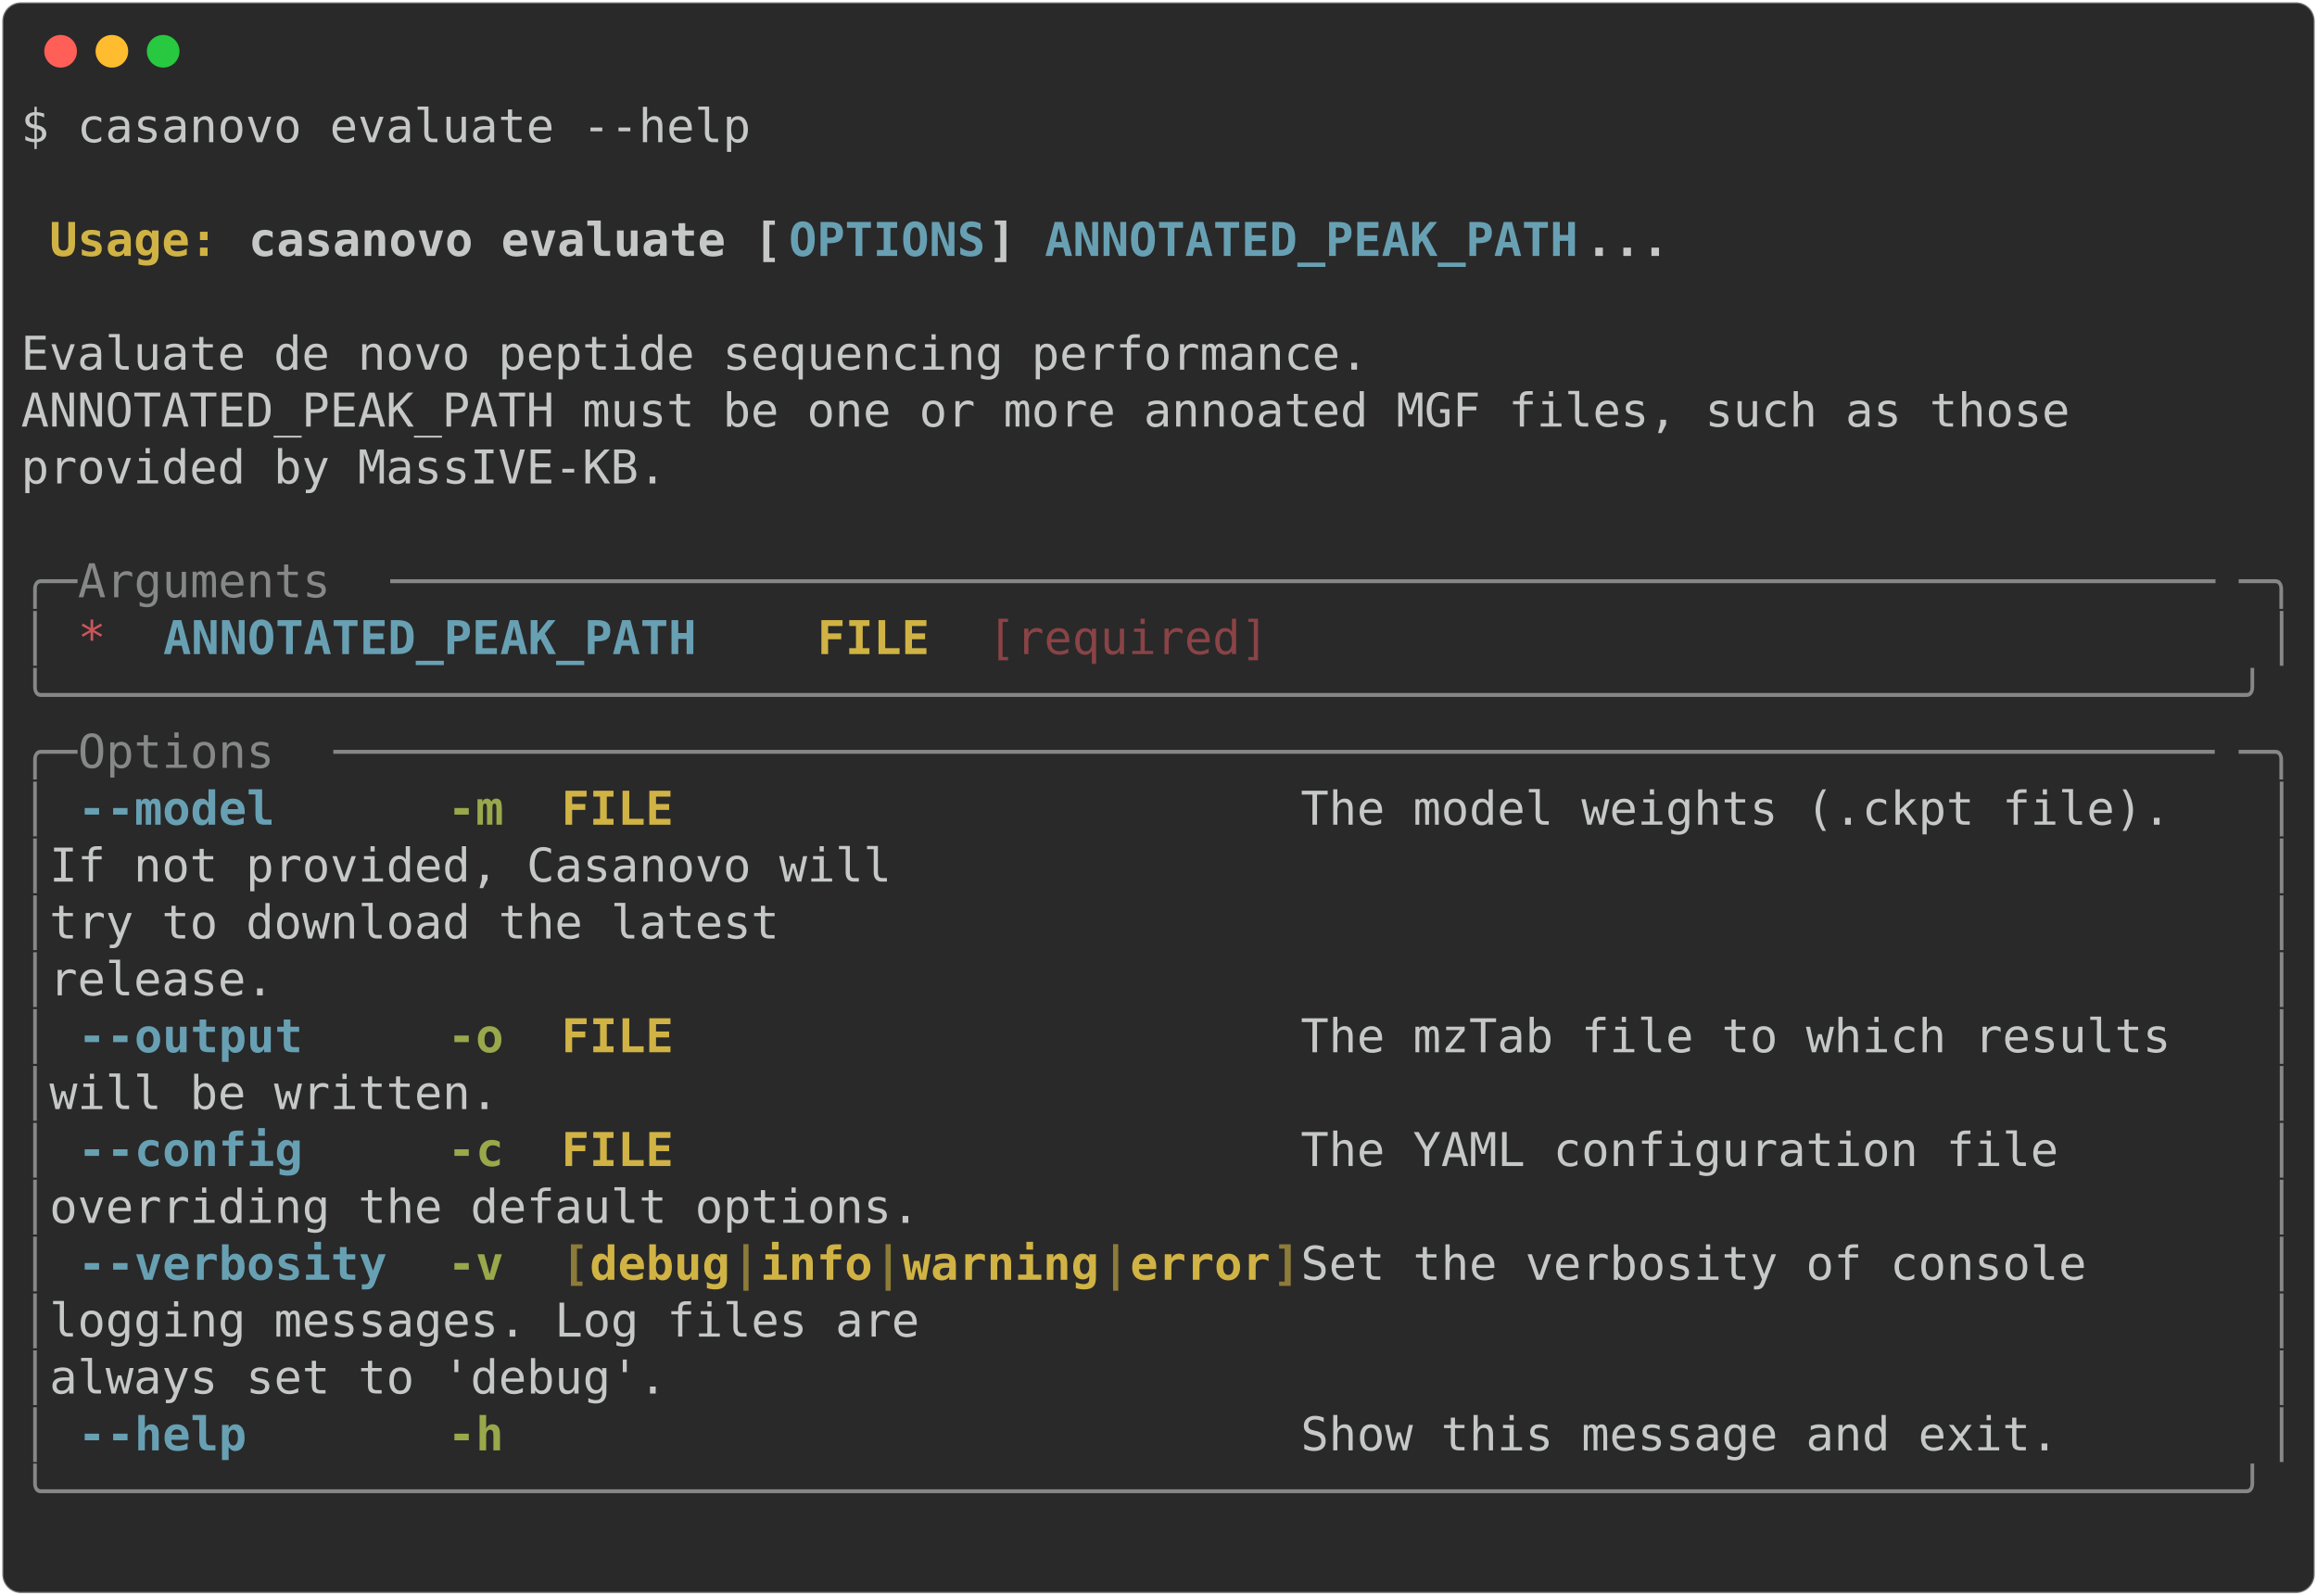
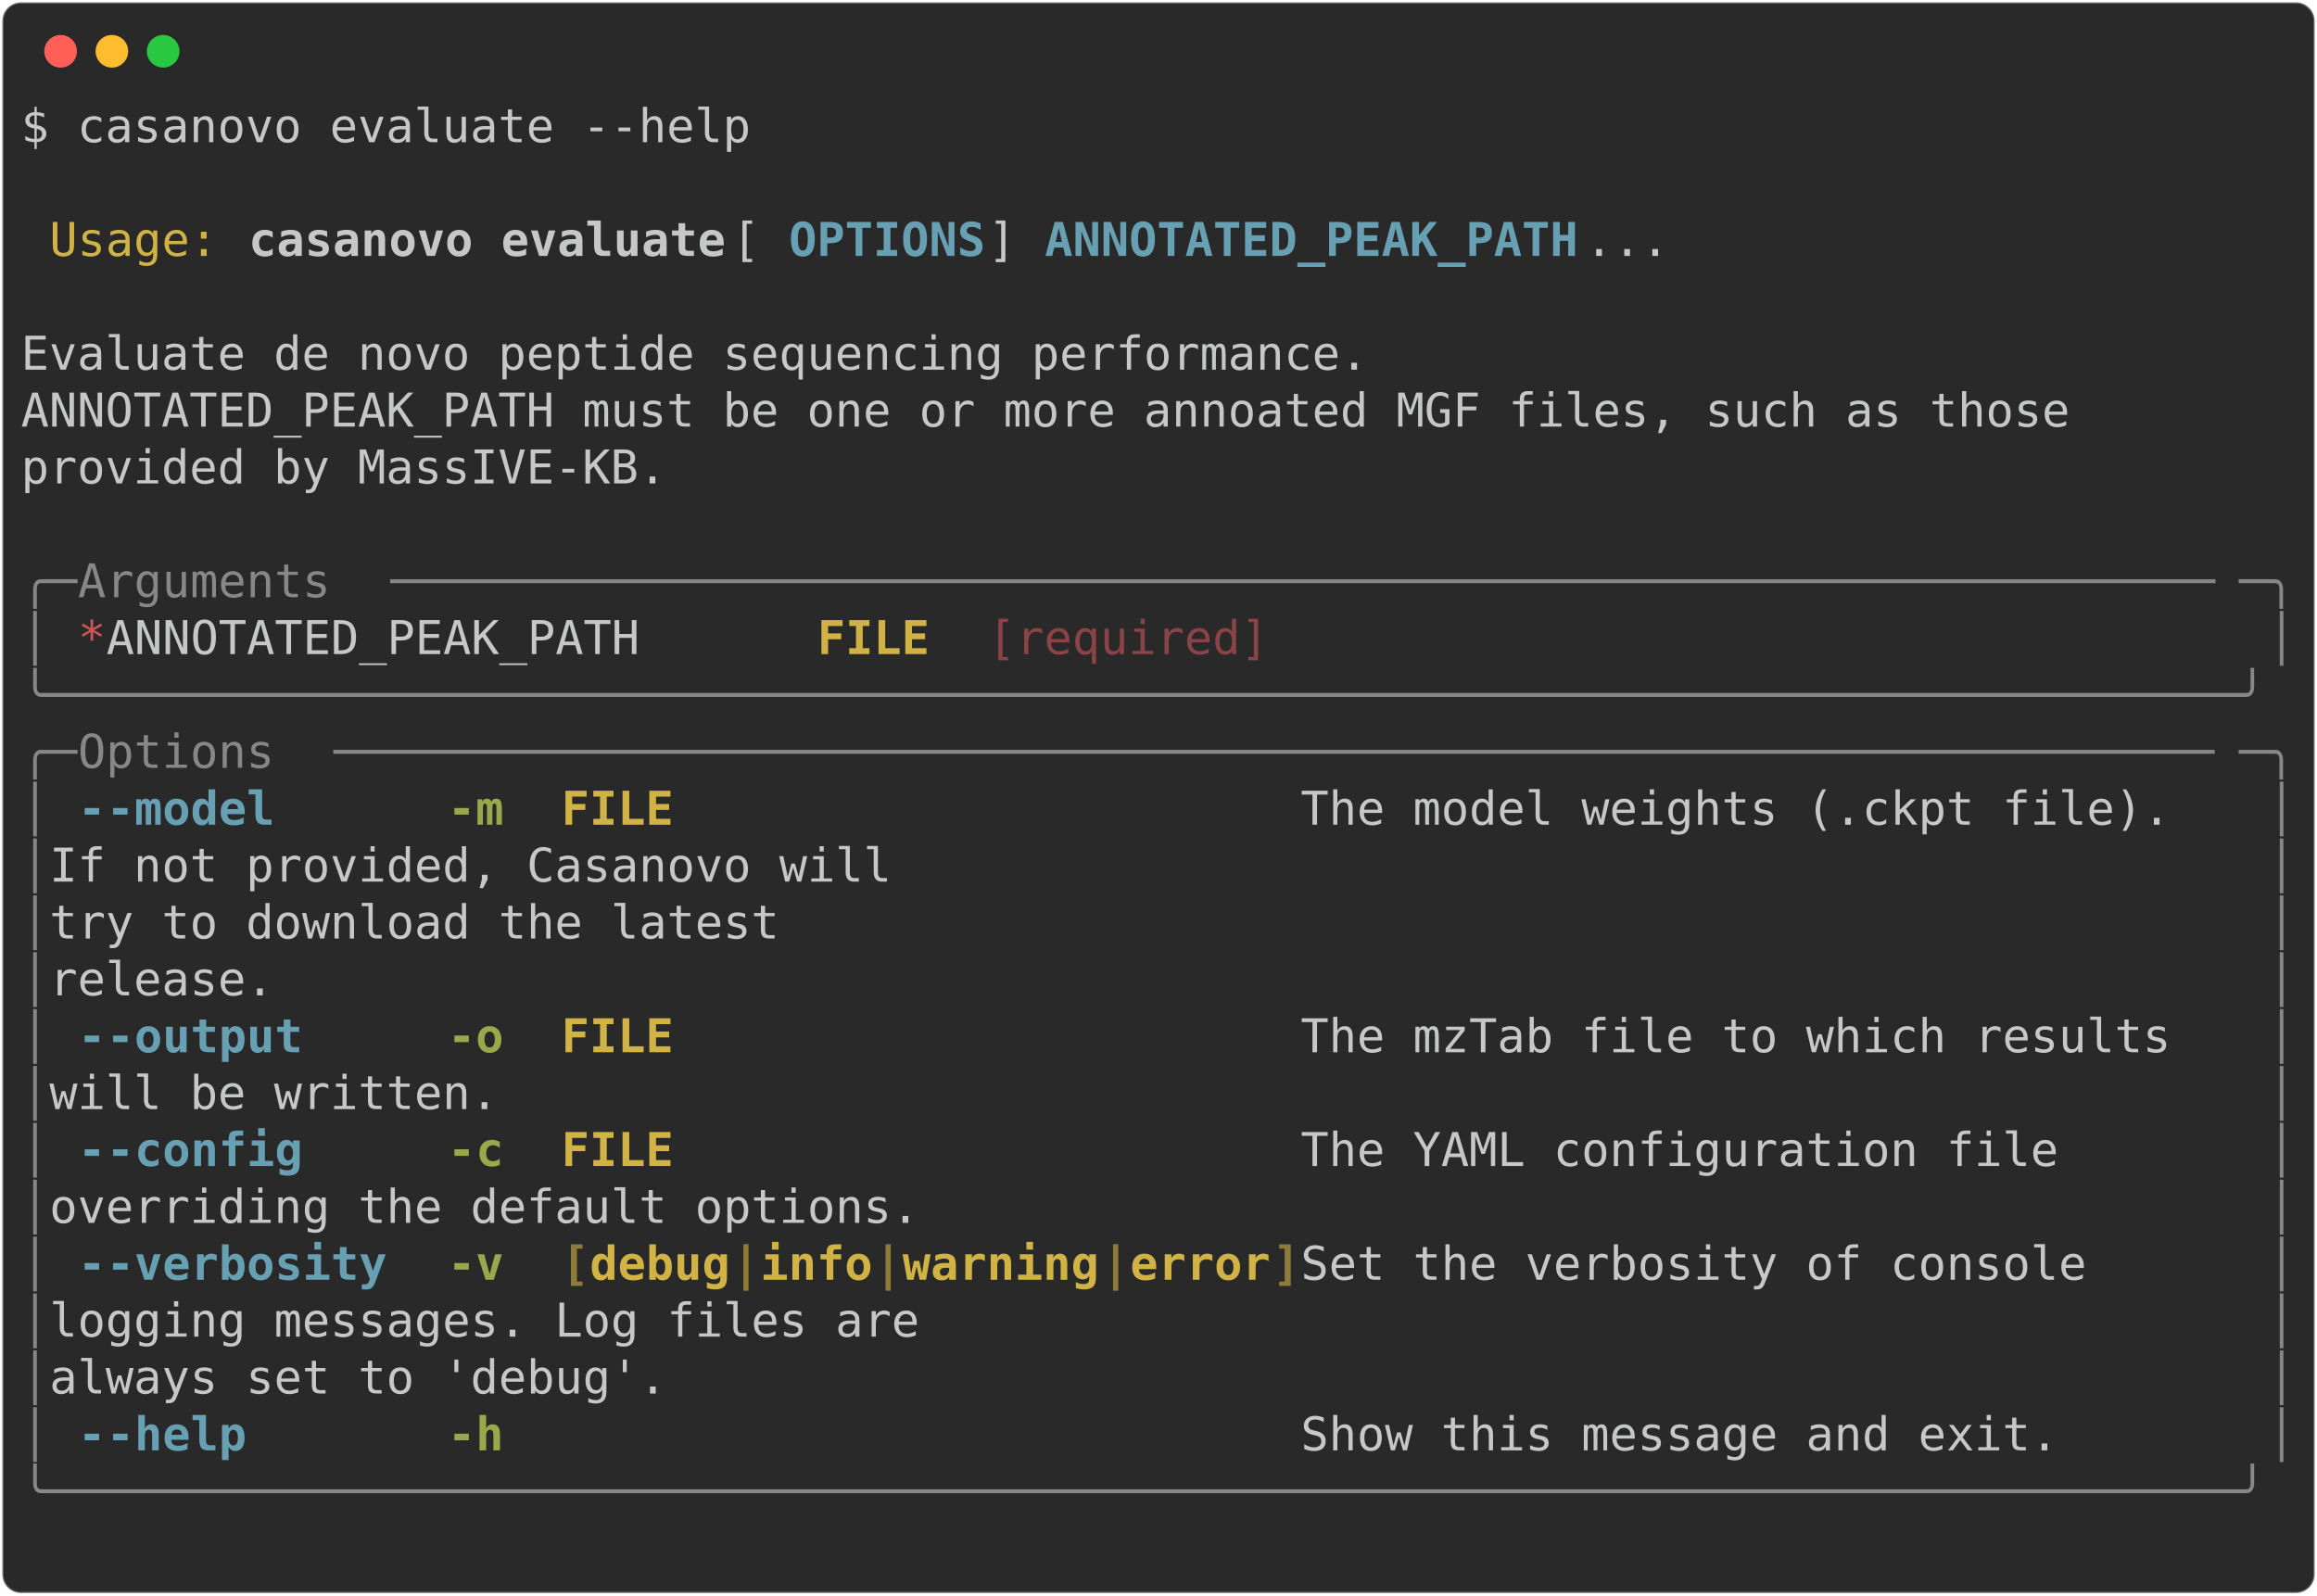
<svg xmlns="http://www.w3.org/2000/svg" class="rich-terminal" viewBox="0 0 994 684.4">
  <style>

    @font-face {
        font-family: "Fira Code";
        src: local("FiraCode-Regular"),
                url("https://cdnjs.cloudflare.com/ajax/libs/firacode/6.2.0/woff2/FiraCode-Regular.woff2") format("woff2"),
                url("https://cdnjs.cloudflare.com/ajax/libs/firacode/6.2.0/woff/FiraCode-Regular.woff") format("woff");
        font-style: normal;
        font-weight: 400;
    }
    @font-face {
        font-family: "Fira Code";
        src: local("FiraCode-Bold"),
                url("https://cdnjs.cloudflare.com/ajax/libs/firacode/6.2.0/woff2/FiraCode-Bold.woff2") format("woff2"),
                url("https://cdnjs.cloudflare.com/ajax/libs/firacode/6.2.0/woff/FiraCode-Bold.woff") format("woff");
        font-style: bold;
        font-weight: 700;
    }

-     .terminal-1106939395-matrix {
+     .terminal-1788431117-matrix {
        font-family: Fira Code, monospace;
        font-size: 20px;
        line-height: 24.4px;
        font-variant-east-asian: full-width;
    }

-     .terminal-1106939395-title {
+     .terminal-1788431117-title {
        font-size: 18px;
        font-weight: bold;
        font-family: arial;
    }

-     .terminal-1106939395-r1 { fill: #c5c8c6 }
- .terminal-1106939395-r2 { fill: #c5c8c6;font-weight: bold }
- .terminal-1106939395-r3 { fill: #d0b344;font-weight: bold }
- .terminal-1106939395-r4 { fill: #68a0b3;font-weight: bold }
- .terminal-1106939395-r5 { fill: #868887 }
- .terminal-1106939395-r6 { fill: #cc555a }
- .terminal-1106939395-r7 { fill: #8a4346 }
- .terminal-1106939395-r8 { fill: #98a84b;font-weight: bold }
- .terminal-1106939395-r9 { fill: #8d7b39;font-weight: bold }
+     .terminal-1788431117-r1 { fill: #c5c8c6 }
+ .terminal-1788431117-r2 { fill: #d0b344 }
+ .terminal-1788431117-r3 { fill: #c5c8c6;font-weight: bold }
+ .terminal-1788431117-r4 { fill: #68a0b3;font-weight: bold }
+ .terminal-1788431117-r5 { fill: #868887 }
+ .terminal-1788431117-r6 { fill: #cc555a }
+ .terminal-1788431117-r7 { fill: #d0b344;font-weight: bold }
+ .terminal-1788431117-r8 { fill: #8a4346 }
+ .terminal-1788431117-r9 { fill: #98a84b;font-weight: bold }
+ .terminal-1788431117-r10 { fill: #8d7b39;font-weight: bold }
    </style>
  <defs>
-     <clipPath id="terminal-1106939395-clip-terminal">
+     <clipPath id="terminal-1788431117-clip-terminal">
      <rect x="0" y="0" width="975.0" height="633.4" />
    </clipPath>
-     <clipPath id="terminal-1106939395-line-0">
+     <clipPath id="terminal-1788431117-line-0">
      <rect x="0" y="1.5" width="976" height="24.65" />
    </clipPath>
-     <clipPath id="terminal-1106939395-line-1">
+     <clipPath id="terminal-1788431117-line-1">
      <rect x="0" y="25.9" width="976" height="24.65" />
    </clipPath>
-     <clipPath id="terminal-1106939395-line-2">
+     <clipPath id="terminal-1788431117-line-2">
      <rect x="0" y="50.3" width="976" height="24.65" />
    </clipPath>
-     <clipPath id="terminal-1106939395-line-3">
+     <clipPath id="terminal-1788431117-line-3">
      <rect x="0" y="74.7" width="976" height="24.65" />
    </clipPath>
-     <clipPath id="terminal-1106939395-line-4">
+     <clipPath id="terminal-1788431117-line-4">
      <rect x="0" y="99.1" width="976" height="24.65" />
    </clipPath>
-     <clipPath id="terminal-1106939395-line-5">
+     <clipPath id="terminal-1788431117-line-5">
      <rect x="0" y="123.5" width="976" height="24.65" />
    </clipPath>
-     <clipPath id="terminal-1106939395-line-6">
+     <clipPath id="terminal-1788431117-line-6">
      <rect x="0" y="147.9" width="976" height="24.65" />
    </clipPath>
-     <clipPath id="terminal-1106939395-line-7">
+     <clipPath id="terminal-1788431117-line-7">
      <rect x="0" y="172.3" width="976" height="24.65" />
    </clipPath>
-     <clipPath id="terminal-1106939395-line-8">
+     <clipPath id="terminal-1788431117-line-8">
      <rect x="0" y="196.7" width="976" height="24.65" />
    </clipPath>
-     <clipPath id="terminal-1106939395-line-9">
+     <clipPath id="terminal-1788431117-line-9">
      <rect x="0" y="221.1" width="976" height="24.65" />
    </clipPath>
-     <clipPath id="terminal-1106939395-line-10">
+     <clipPath id="terminal-1788431117-line-10">
      <rect x="0" y="245.5" width="976" height="24.65" />
    </clipPath>
-     <clipPath id="terminal-1106939395-line-11">
+     <clipPath id="terminal-1788431117-line-11">
      <rect x="0" y="269.9" width="976" height="24.65" />
    </clipPath>
-     <clipPath id="terminal-1106939395-line-12">
+     <clipPath id="terminal-1788431117-line-12">
      <rect x="0" y="294.3" width="976" height="24.65" />
    </clipPath>
-     <clipPath id="terminal-1106939395-line-13">
+     <clipPath id="terminal-1788431117-line-13">
      <rect x="0" y="318.7" width="976" height="24.65" />
    </clipPath>
-     <clipPath id="terminal-1106939395-line-14">
+     <clipPath id="terminal-1788431117-line-14">
      <rect x="0" y="343.1" width="976" height="24.65" />
    </clipPath>
-     <clipPath id="terminal-1106939395-line-15">
+     <clipPath id="terminal-1788431117-line-15">
      <rect x="0" y="367.5" width="976" height="24.65" />
    </clipPath>
-     <clipPath id="terminal-1106939395-line-16">
+     <clipPath id="terminal-1788431117-line-16">
      <rect x="0" y="391.9" width="976" height="24.65" />
    </clipPath>
-     <clipPath id="terminal-1106939395-line-17">
+     <clipPath id="terminal-1788431117-line-17">
      <rect x="0" y="416.3" width="976" height="24.65" />
    </clipPath>
-     <clipPath id="terminal-1106939395-line-18">
+     <clipPath id="terminal-1788431117-line-18">
      <rect x="0" y="440.7" width="976" height="24.65" />
    </clipPath>
-     <clipPath id="terminal-1106939395-line-19">
+     <clipPath id="terminal-1788431117-line-19">
      <rect x="0" y="465.1" width="976" height="24.65" />
    </clipPath>
-     <clipPath id="terminal-1106939395-line-20">
+     <clipPath id="terminal-1788431117-line-20">
      <rect x="0" y="489.5" width="976" height="24.65" />
    </clipPath>
-     <clipPath id="terminal-1106939395-line-21">
+     <clipPath id="terminal-1788431117-line-21">
      <rect x="0" y="513.9" width="976" height="24.65" />
    </clipPath>
-     <clipPath id="terminal-1106939395-line-22">
+     <clipPath id="terminal-1788431117-line-22">
      <rect x="0" y="538.3" width="976" height="24.65" />
    </clipPath>
-     <clipPath id="terminal-1106939395-line-23">
+     <clipPath id="terminal-1788431117-line-23">
      <rect x="0" y="562.7" width="976" height="24.65" />
    </clipPath>
-     <clipPath id="terminal-1106939395-line-24">
+     <clipPath id="terminal-1788431117-line-24">
      <rect x="0" y="587.1" width="976" height="24.65" />
    </clipPath>
  </defs>
  <rect fill="#292929" stroke="rgba(255,255,255,0.35)" stroke-width="1" x="1" y="1" width="992" height="682.4" rx="8" />
  <g transform="translate(26,22)">
    <circle cx="0" cy="0" r="7" fill="#ff5f57" />
    <circle cx="22" cy="0" r="7" fill="#febc2e" />
    <circle cx="44" cy="0" r="7" fill="#28c840" />
  </g>
-   <g transform="translate(9, 41)" clip-path="url(#terminal-1106939395-clip-terminal)">
-     <g class="terminal-1106939395-matrix">
-       <text class="terminal-1106939395-r1" x="0" y="20" textLength="317.2" clip-path="url(#terminal-1106939395-line-0)">$ casanovo evaluate --help</text>
-       <text class="terminal-1106939395-r1" x="976" y="20" textLength="12.2" clip-path="url(#terminal-1106939395-line-0)">
- </text>
-       <text class="terminal-1106939395-r1" x="976" y="44.4" textLength="12.2" clip-path="url(#terminal-1106939395-line-1)">
- </text>
-       <text class="terminal-1106939395-r3" x="12.2" y="68.8" textLength="85.4" clip-path="url(#terminal-1106939395-line-2)">Usage: </text>
-       <text class="terminal-1106939395-r2" x="97.6" y="68.8" textLength="231.8" clip-path="url(#terminal-1106939395-line-2)">casanovo evaluate [</text>
-       <text class="terminal-1106939395-r4" x="329.4" y="68.8" textLength="85.4" clip-path="url(#terminal-1106939395-line-2)">OPTIONS</text>
-       <text class="terminal-1106939395-r2" x="414.8" y="68.8" textLength="24.4" clip-path="url(#terminal-1106939395-line-2)">] </text>
-       <text class="terminal-1106939395-r4" x="439.2" y="68.8" textLength="231.8" clip-path="url(#terminal-1106939395-line-2)">ANNOTATED_PEAK_PATH</text>
-       <text class="terminal-1106939395-r2" x="671" y="68.8" textLength="36.6" clip-path="url(#terminal-1106939395-line-2)">...</text>
-       <text class="terminal-1106939395-r1" x="976" y="68.8" textLength="12.2" clip-path="url(#terminal-1106939395-line-2)">
- </text>
-       <text class="terminal-1106939395-r1" x="976" y="93.2" textLength="12.2" clip-path="url(#terminal-1106939395-line-3)">
- </text>
-       <text class="terminal-1106939395-r1" x="0" y="117.6" textLength="976" clip-path="url(#terminal-1106939395-line-4)"> Evaluate de novo peptide sequencing performance.                               </text>
-       <text class="terminal-1106939395-r1" x="976" y="117.6" textLength="12.2" clip-path="url(#terminal-1106939395-line-4)">
- </text>
-       <text class="terminal-1106939395-r1" x="0" y="142" textLength="976" clip-path="url(#terminal-1106939395-line-5)"> ANNOTATED_PEAK_PATH must be one or more annoated MGF files, such as those      </text>
-       <text class="terminal-1106939395-r1" x="976" y="142" textLength="12.2" clip-path="url(#terminal-1106939395-line-5)">
- </text>
-       <text class="terminal-1106939395-r1" x="0" y="166.4" textLength="976" clip-path="url(#terminal-1106939395-line-6)"> provided by MassIVE-KB.                                                        </text>
-       <text class="terminal-1106939395-r1" x="976" y="166.4" textLength="12.2" clip-path="url(#terminal-1106939395-line-6)">
- </text>
-       <text class="terminal-1106939395-r1" x="976" y="190.8" textLength="12.2" clip-path="url(#terminal-1106939395-line-7)">
- </text>
-       <text class="terminal-1106939395-r5" x="0" y="215.2" textLength="24.4" clip-path="url(#terminal-1106939395-line-8)">╭─</text>
-       <text class="terminal-1106939395-r5" x="24.4" y="215.2" textLength="134.2" clip-path="url(#terminal-1106939395-line-8)"> Arguments </text>
-       <text class="terminal-1106939395-r5" x="158.6" y="215.2" textLength="793" clip-path="url(#terminal-1106939395-line-8)">─────────────────────────────────────────────────────────────────</text>
-       <text class="terminal-1106939395-r5" x="951.6" y="215.2" textLength="24.4" clip-path="url(#terminal-1106939395-line-8)">─╮</text>
-       <text class="terminal-1106939395-r1" x="976" y="215.2" textLength="12.2" clip-path="url(#terminal-1106939395-line-8)">
- </text>
-       <text class="terminal-1106939395-r5" x="0" y="239.6" textLength="12.2" clip-path="url(#terminal-1106939395-line-9)">│</text>
-       <text class="terminal-1106939395-r6" x="24.4" y="239.6" textLength="12.2" clip-path="url(#terminal-1106939395-line-9)">*</text>
-       <text class="terminal-1106939395-r4" x="61" y="239.6" textLength="231.8" clip-path="url(#terminal-1106939395-line-9)">ANNOTATED_PEAK_PATH</text>
-       <text class="terminal-1106939395-r3" x="341.6" y="239.6" textLength="48.8" clip-path="url(#terminal-1106939395-line-9)">FILE</text>
-       <text class="terminal-1106939395-r7" x="414.8" y="239.6" textLength="122" clip-path="url(#terminal-1106939395-line-9)">[required]</text>
-       <text class="terminal-1106939395-r5" x="963.8" y="239.6" textLength="12.2" clip-path="url(#terminal-1106939395-line-9)">│</text>
-       <text class="terminal-1106939395-r1" x="976" y="239.6" textLength="12.2" clip-path="url(#terminal-1106939395-line-9)">
- </text>
-       <text class="terminal-1106939395-r5" x="0" y="264" textLength="976" clip-path="url(#terminal-1106939395-line-10)">╰──────────────────────────────────────────────────────────────────────────────╯</text>
-       <text class="terminal-1106939395-r1" x="976" y="264" textLength="12.2" clip-path="url(#terminal-1106939395-line-10)">
- </text>
-       <text class="terminal-1106939395-r5" x="0" y="288.4" textLength="24.4" clip-path="url(#terminal-1106939395-line-11)">╭─</text>
-       <text class="terminal-1106939395-r5" x="24.4" y="288.4" textLength="109.8" clip-path="url(#terminal-1106939395-line-11)"> Options </text>
-       <text class="terminal-1106939395-r5" x="134.2" y="288.4" textLength="817.4" clip-path="url(#terminal-1106939395-line-11)">───────────────────────────────────────────────────────────────────</text>
-       <text class="terminal-1106939395-r5" x="951.6" y="288.4" textLength="24.4" clip-path="url(#terminal-1106939395-line-11)">─╮</text>
-       <text class="terminal-1106939395-r1" x="976" y="288.4" textLength="12.2" clip-path="url(#terminal-1106939395-line-11)">
- </text>
-       <text class="terminal-1106939395-r5" x="0" y="312.8" textLength="12.2" clip-path="url(#terminal-1106939395-line-12)">│</text>
-       <text class="terminal-1106939395-r4" x="24.4" y="312.8" textLength="12.2" clip-path="url(#terminal-1106939395-line-12)">-</text>
-       <text class="terminal-1106939395-r4" x="36.6" y="312.8" textLength="73.2" clip-path="url(#terminal-1106939395-line-12)">-model</text>
-       <text class="terminal-1106939395-r8" x="183" y="312.8" textLength="24.4" clip-path="url(#terminal-1106939395-line-12)">-m</text>
-       <text class="terminal-1106939395-r3" x="231.8" y="312.8" textLength="317.2" clip-path="url(#terminal-1106939395-line-12)">FILE                      </text>
-       <text class="terminal-1106939395-r1" x="549" y="312.8" textLength="414.8" clip-path="url(#terminal-1106939395-line-12)">  The model weights (.ckpt file). </text>
-       <text class="terminal-1106939395-r5" x="963.8" y="312.8" textLength="12.2" clip-path="url(#terminal-1106939395-line-12)">│</text>
-       <text class="terminal-1106939395-r1" x="976" y="312.8" textLength="12.2" clip-path="url(#terminal-1106939395-line-12)">
- </text>
-       <text class="terminal-1106939395-r5" x="0" y="337.2" textLength="12.2" clip-path="url(#terminal-1106939395-line-13)">│</text>
-       <text class="terminal-1106939395-r1" x="12.2" y="337.2" textLength="951.6" clip-path="url(#terminal-1106939395-line-13)">                                              If not provided, Casanovo will  </text>
-       <text class="terminal-1106939395-r5" x="963.8" y="337.2" textLength="12.2" clip-path="url(#terminal-1106939395-line-13)">│</text>
-       <text class="terminal-1106939395-r1" x="976" y="337.2" textLength="12.2" clip-path="url(#terminal-1106939395-line-13)">
- </text>
-       <text class="terminal-1106939395-r5" x="0" y="361.6" textLength="12.2" clip-path="url(#terminal-1106939395-line-14)">│</text>
-       <text class="terminal-1106939395-r1" x="12.2" y="361.6" textLength="951.6" clip-path="url(#terminal-1106939395-line-14)">                                              try to download the latest      </text>
-       <text class="terminal-1106939395-r5" x="963.8" y="361.6" textLength="12.2" clip-path="url(#terminal-1106939395-line-14)">│</text>
-       <text class="terminal-1106939395-r1" x="976" y="361.6" textLength="12.2" clip-path="url(#terminal-1106939395-line-14)">
- </text>
-       <text class="terminal-1106939395-r5" x="0" y="386" textLength="12.2" clip-path="url(#terminal-1106939395-line-15)">│</text>
-       <text class="terminal-1106939395-r1" x="12.2" y="386" textLength="951.6" clip-path="url(#terminal-1106939395-line-15)">                                              release.                        </text>
-       <text class="terminal-1106939395-r5" x="963.8" y="386" textLength="12.2" clip-path="url(#terminal-1106939395-line-15)">│</text>
-       <text class="terminal-1106939395-r1" x="976" y="386" textLength="12.2" clip-path="url(#terminal-1106939395-line-15)">
- </text>
-       <text class="terminal-1106939395-r5" x="0" y="410.4" textLength="12.2" clip-path="url(#terminal-1106939395-line-16)">│</text>
-       <text class="terminal-1106939395-r4" x="24.4" y="410.4" textLength="12.2" clip-path="url(#terminal-1106939395-line-16)">-</text>
-       <text class="terminal-1106939395-r4" x="36.6" y="410.4" textLength="85.4" clip-path="url(#terminal-1106939395-line-16)">-output</text>
-       <text class="terminal-1106939395-r8" x="183" y="410.4" textLength="24.4" clip-path="url(#terminal-1106939395-line-16)">-o</text>
-       <text class="terminal-1106939395-r3" x="231.8" y="410.4" textLength="317.2" clip-path="url(#terminal-1106939395-line-16)">FILE                      </text>
-       <text class="terminal-1106939395-r1" x="549" y="410.4" textLength="414.8" clip-path="url(#terminal-1106939395-line-16)">  The mzTab file to which results </text>
-       <text class="terminal-1106939395-r5" x="963.8" y="410.4" textLength="12.2" clip-path="url(#terminal-1106939395-line-16)">│</text>
-       <text class="terminal-1106939395-r1" x="976" y="410.4" textLength="12.2" clip-path="url(#terminal-1106939395-line-16)">
- </text>
-       <text class="terminal-1106939395-r5" x="0" y="434.8" textLength="12.2" clip-path="url(#terminal-1106939395-line-17)">│</text>
-       <text class="terminal-1106939395-r1" x="12.2" y="434.8" textLength="951.6" clip-path="url(#terminal-1106939395-line-17)">                                              will be written.                </text>
-       <text class="terminal-1106939395-r5" x="963.8" y="434.8" textLength="12.2" clip-path="url(#terminal-1106939395-line-17)">│</text>
-       <text class="terminal-1106939395-r1" x="976" y="434.8" textLength="12.2" clip-path="url(#terminal-1106939395-line-17)">
- </text>
-       <text class="terminal-1106939395-r5" x="0" y="459.2" textLength="12.2" clip-path="url(#terminal-1106939395-line-18)">│</text>
-       <text class="terminal-1106939395-r4" x="24.4" y="459.2" textLength="12.2" clip-path="url(#terminal-1106939395-line-18)">-</text>
-       <text class="terminal-1106939395-r4" x="36.6" y="459.2" textLength="85.4" clip-path="url(#terminal-1106939395-line-18)">-config</text>
-       <text class="terminal-1106939395-r8" x="183" y="459.2" textLength="24.4" clip-path="url(#terminal-1106939395-line-18)">-c</text>
-       <text class="terminal-1106939395-r3" x="231.8" y="459.2" textLength="317.2" clip-path="url(#terminal-1106939395-line-18)">FILE                      </text>
-       <text class="terminal-1106939395-r1" x="549" y="459.2" textLength="414.8" clip-path="url(#terminal-1106939395-line-18)">  The YAML configuration file     </text>
-       <text class="terminal-1106939395-r5" x="963.8" y="459.2" textLength="12.2" clip-path="url(#terminal-1106939395-line-18)">│</text>
-       <text class="terminal-1106939395-r1" x="976" y="459.2" textLength="12.2" clip-path="url(#terminal-1106939395-line-18)">
- </text>
-       <text class="terminal-1106939395-r5" x="0" y="483.6" textLength="12.2" clip-path="url(#terminal-1106939395-line-19)">│</text>
-       <text class="terminal-1106939395-r1" x="12.2" y="483.6" textLength="951.6" clip-path="url(#terminal-1106939395-line-19)">                                              overriding the default options. </text>
-       <text class="terminal-1106939395-r5" x="963.8" y="483.6" textLength="12.2" clip-path="url(#terminal-1106939395-line-19)">│</text>
-       <text class="terminal-1106939395-r1" x="976" y="483.6" textLength="12.2" clip-path="url(#terminal-1106939395-line-19)">
- </text>
-       <text class="terminal-1106939395-r5" x="0" y="508" textLength="12.2" clip-path="url(#terminal-1106939395-line-20)">│</text>
-       <text class="terminal-1106939395-r4" x="24.4" y="508" textLength="12.2" clip-path="url(#terminal-1106939395-line-20)">-</text>
-       <text class="terminal-1106939395-r4" x="36.6" y="508" textLength="122" clip-path="url(#terminal-1106939395-line-20)">-verbosity</text>
-       <text class="terminal-1106939395-r8" x="183" y="508" textLength="24.4" clip-path="url(#terminal-1106939395-line-20)">-v</text>
-       <text class="terminal-1106939395-r9" x="231.8" y="508" textLength="12.2" clip-path="url(#terminal-1106939395-line-20)">[</text>
-       <text class="terminal-1106939395-r3" x="244" y="508" textLength="61" clip-path="url(#terminal-1106939395-line-20)">debug</text>
-       <text class="terminal-1106939395-r9" x="305" y="508" textLength="12.2" clip-path="url(#terminal-1106939395-line-20)">|</text>
-       <text class="terminal-1106939395-r3" x="317.2" y="508" textLength="48.8" clip-path="url(#terminal-1106939395-line-20)">info</text>
-       <text class="terminal-1106939395-r9" x="366" y="508" textLength="12.2" clip-path="url(#terminal-1106939395-line-20)">|</text>
-       <text class="terminal-1106939395-r3" x="378.2" y="508" textLength="85.4" clip-path="url(#terminal-1106939395-line-20)">warning</text>
-       <text class="terminal-1106939395-r9" x="463.6" y="508" textLength="12.2" clip-path="url(#terminal-1106939395-line-20)">|</text>
-       <text class="terminal-1106939395-r3" x="475.8" y="508" textLength="61" clip-path="url(#terminal-1106939395-line-20)">error</text>
-       <text class="terminal-1106939395-r9" x="536.8" y="508" textLength="12.2" clip-path="url(#terminal-1106939395-line-20)">]</text>
-       <text class="terminal-1106939395-r1" x="549" y="508" textLength="414.8" clip-path="url(#terminal-1106939395-line-20)">  Set the verbosity of console    </text>
-       <text class="terminal-1106939395-r5" x="963.8" y="508" textLength="12.2" clip-path="url(#terminal-1106939395-line-20)">│</text>
-       <text class="terminal-1106939395-r1" x="976" y="508" textLength="12.2" clip-path="url(#terminal-1106939395-line-20)">
- </text>
-       <text class="terminal-1106939395-r5" x="0" y="532.4" textLength="12.2" clip-path="url(#terminal-1106939395-line-21)">│</text>
-       <text class="terminal-1106939395-r1" x="12.2" y="532.4" textLength="951.6" clip-path="url(#terminal-1106939395-line-21)">                                              logging messages. Log files are </text>
-       <text class="terminal-1106939395-r5" x="963.8" y="532.4" textLength="12.2" clip-path="url(#terminal-1106939395-line-21)">│</text>
-       <text class="terminal-1106939395-r1" x="976" y="532.4" textLength="12.2" clip-path="url(#terminal-1106939395-line-21)">
- </text>
-       <text class="terminal-1106939395-r5" x="0" y="556.8" textLength="12.2" clip-path="url(#terminal-1106939395-line-22)">│</text>
-       <text class="terminal-1106939395-r1" x="12.2" y="556.8" textLength="951.6" clip-path="url(#terminal-1106939395-line-22)">                                              always set to 'debug'.          </text>
-       <text class="terminal-1106939395-r5" x="963.8" y="556.8" textLength="12.2" clip-path="url(#terminal-1106939395-line-22)">│</text>
-       <text class="terminal-1106939395-r1" x="976" y="556.8" textLength="12.2" clip-path="url(#terminal-1106939395-line-22)">
- </text>
-       <text class="terminal-1106939395-r5" x="0" y="581.2" textLength="12.2" clip-path="url(#terminal-1106939395-line-23)">│</text>
-       <text class="terminal-1106939395-r4" x="24.4" y="581.2" textLength="12.2" clip-path="url(#terminal-1106939395-line-23)">-</text>
-       <text class="terminal-1106939395-r4" x="36.6" y="581.2" textLength="61" clip-path="url(#terminal-1106939395-line-23)">-help</text>
-       <text class="terminal-1106939395-r8" x="183" y="581.2" textLength="24.4" clip-path="url(#terminal-1106939395-line-23)">-h</text>
-       <text class="terminal-1106939395-r1" x="549" y="581.2" textLength="414.8" clip-path="url(#terminal-1106939395-line-23)">  Show this message and exit.     </text>
-       <text class="terminal-1106939395-r5" x="963.8" y="581.2" textLength="12.2" clip-path="url(#terminal-1106939395-line-23)">│</text>
-       <text class="terminal-1106939395-r1" x="976" y="581.2" textLength="12.2" clip-path="url(#terminal-1106939395-line-23)">
- </text>
-       <text class="terminal-1106939395-r5" x="0" y="605.6" textLength="976" clip-path="url(#terminal-1106939395-line-24)">╰──────────────────────────────────────────────────────────────────────────────╯</text>
-       <text class="terminal-1106939395-r1" x="976" y="605.6" textLength="12.2" clip-path="url(#terminal-1106939395-line-24)">
- </text>
-       <text class="terminal-1106939395-r1" x="976" y="630" textLength="12.2" clip-path="url(#terminal-1106939395-line-25)">
+   <g transform="translate(9, 41)" clip-path="url(#terminal-1788431117-clip-terminal)">
+     <g class="terminal-1788431117-matrix">
+       <text class="terminal-1788431117-r1" x="0" y="20" textLength="317.2" clip-path="url(#terminal-1788431117-line-0)">$ casanovo evaluate --help</text>
+       <text class="terminal-1788431117-r1" x="976" y="20" textLength="12.2" clip-path="url(#terminal-1788431117-line-0)">
+ </text>
+       <text class="terminal-1788431117-r1" x="976" y="44.4" textLength="12.2" clip-path="url(#terminal-1788431117-line-1)">
+ </text>
+       <text class="terminal-1788431117-r2" x="12.2" y="68.8" textLength="73.2" clip-path="url(#terminal-1788431117-line-2)">Usage:</text>
+       <text class="terminal-1788431117-r3" x="97.6" y="68.8" textLength="207.4" clip-path="url(#terminal-1788431117-line-2)">casanovo evaluate</text>
+       <text class="terminal-1788431117-r1" x="305" y="68.8" textLength="24.4" clip-path="url(#terminal-1788431117-line-2)"> [</text>
+       <text class="terminal-1788431117-r4" x="329.4" y="68.8" textLength="85.4" clip-path="url(#terminal-1788431117-line-2)">OPTIONS</text>
+       <text class="terminal-1788431117-r1" x="414.8" y="68.8" textLength="24.4" clip-path="url(#terminal-1788431117-line-2)">] </text>
+       <text class="terminal-1788431117-r4" x="439.2" y="68.8" textLength="231.8" clip-path="url(#terminal-1788431117-line-2)">ANNOTATED_PEAK_PATH</text>
+       <text class="terminal-1788431117-r1" x="671" y="68.8" textLength="305" clip-path="url(#terminal-1788431117-line-2)">...                      </text>
+       <text class="terminal-1788431117-r1" x="976" y="68.8" textLength="12.2" clip-path="url(#terminal-1788431117-line-2)">
+ </text>
+       <text class="terminal-1788431117-r1" x="976" y="93.2" textLength="12.2" clip-path="url(#terminal-1788431117-line-3)">
+ </text>
+       <text class="terminal-1788431117-r1" x="0" y="117.6" textLength="976" clip-path="url(#terminal-1788431117-line-4)"> Evaluate de novo peptide sequencing performance.                               </text>
+       <text class="terminal-1788431117-r1" x="976" y="117.6" textLength="12.2" clip-path="url(#terminal-1788431117-line-4)">
+ </text>
+       <text class="terminal-1788431117-r1" x="0" y="142" textLength="976" clip-path="url(#terminal-1788431117-line-5)"> ANNOTATED_PEAK_PATH must be one or more annoated MGF files, such as those      </text>
+       <text class="terminal-1788431117-r1" x="976" y="142" textLength="12.2" clip-path="url(#terminal-1788431117-line-5)">
+ </text>
+       <text class="terminal-1788431117-r1" x="0" y="166.4" textLength="976" clip-path="url(#terminal-1788431117-line-6)"> provided by MassIVE-KB.                                                        </text>
+       <text class="terminal-1788431117-r1" x="976" y="166.4" textLength="12.2" clip-path="url(#terminal-1788431117-line-6)">
+ </text>
+       <text class="terminal-1788431117-r1" x="976" y="190.8" textLength="12.2" clip-path="url(#terminal-1788431117-line-7)">
+ </text>
+       <text class="terminal-1788431117-r5" x="0" y="215.2" textLength="24.4" clip-path="url(#terminal-1788431117-line-8)">╭─</text>
+       <text class="terminal-1788431117-r5" x="24.4" y="215.2" textLength="134.2" clip-path="url(#terminal-1788431117-line-8)"> Arguments </text>
+       <text class="terminal-1788431117-r5" x="158.6" y="215.2" textLength="793" clip-path="url(#terminal-1788431117-line-8)">─────────────────────────────────────────────────────────────────</text>
+       <text class="terminal-1788431117-r5" x="951.6" y="215.2" textLength="24.4" clip-path="url(#terminal-1788431117-line-8)">─╮</text>
+       <text class="terminal-1788431117-r1" x="976" y="215.2" textLength="12.2" clip-path="url(#terminal-1788431117-line-8)">
+ </text>
+       <text class="terminal-1788431117-r5" x="0" y="239.6" textLength="12.2" clip-path="url(#terminal-1788431117-line-9)">│</text>
+       <text class="terminal-1788431117-r6" x="24.4" y="239.6" textLength="12.2" clip-path="url(#terminal-1788431117-line-9)">*</text>
+       <text class="terminal-1788431117-r1" x="36.6" y="239.6" textLength="305" clip-path="url(#terminal-1788431117-line-9)">  ANNOTATED_PEAK_PATH    </text>
+       <text class="terminal-1788431117-r7" x="341.6" y="239.6" textLength="48.8" clip-path="url(#terminal-1788431117-line-9)">FILE</text>
+       <text class="terminal-1788431117-r8" x="414.8" y="239.6" textLength="122" clip-path="url(#terminal-1788431117-line-9)">[required]</text>
+       <text class="terminal-1788431117-r5" x="963.8" y="239.6" textLength="12.2" clip-path="url(#terminal-1788431117-line-9)">│</text>
+       <text class="terminal-1788431117-r1" x="976" y="239.6" textLength="12.2" clip-path="url(#terminal-1788431117-line-9)">
+ </text>
+       <text class="terminal-1788431117-r5" x="0" y="264" textLength="976" clip-path="url(#terminal-1788431117-line-10)">╰──────────────────────────────────────────────────────────────────────────────╯</text>
+       <text class="terminal-1788431117-r1" x="976" y="264" textLength="12.2" clip-path="url(#terminal-1788431117-line-10)">
+ </text>
+       <text class="terminal-1788431117-r5" x="0" y="288.4" textLength="24.4" clip-path="url(#terminal-1788431117-line-11)">╭─</text>
+       <text class="terminal-1788431117-r5" x="24.4" y="288.4" textLength="109.8" clip-path="url(#terminal-1788431117-line-11)"> Options </text>
+       <text class="terminal-1788431117-r5" x="134.2" y="288.4" textLength="817.4" clip-path="url(#terminal-1788431117-line-11)">───────────────────────────────────────────────────────────────────</text>
+       <text class="terminal-1788431117-r5" x="951.6" y="288.4" textLength="24.4" clip-path="url(#terminal-1788431117-line-11)">─╮</text>
+       <text class="terminal-1788431117-r1" x="976" y="288.4" textLength="12.2" clip-path="url(#terminal-1788431117-line-11)">
+ </text>
+       <text class="terminal-1788431117-r5" x="0" y="312.8" textLength="12.2" clip-path="url(#terminal-1788431117-line-12)">│</text>
+       <text class="terminal-1788431117-r4" x="24.4" y="312.8" textLength="12.2" clip-path="url(#terminal-1788431117-line-12)">-</text>
+       <text class="terminal-1788431117-r4" x="36.6" y="312.8" textLength="73.2" clip-path="url(#terminal-1788431117-line-12)">-model</text>
+       <text class="terminal-1788431117-r9" x="183" y="312.8" textLength="24.4" clip-path="url(#terminal-1788431117-line-12)">-m</text>
+       <text class="terminal-1788431117-r7" x="231.8" y="312.8" textLength="317.2" clip-path="url(#terminal-1788431117-line-12)">FILE                      </text>
+       <text class="terminal-1788431117-r1" x="549" y="312.8" textLength="414.8" clip-path="url(#terminal-1788431117-line-12)">  The model weights (.ckpt file). </text>
+       <text class="terminal-1788431117-r5" x="963.8" y="312.8" textLength="12.2" clip-path="url(#terminal-1788431117-line-12)">│</text>
+       <text class="terminal-1788431117-r1" x="976" y="312.8" textLength="12.2" clip-path="url(#terminal-1788431117-line-12)">
+ </text>
+       <text class="terminal-1788431117-r5" x="0" y="337.2" textLength="12.2" clip-path="url(#terminal-1788431117-line-13)">│</text>
+       <text class="terminal-1788431117-r1" x="12.2" y="337.2" textLength="951.6" clip-path="url(#terminal-1788431117-line-13)">                                              If not provided, Casanovo will  </text>
+       <text class="terminal-1788431117-r5" x="963.8" y="337.2" textLength="12.2" clip-path="url(#terminal-1788431117-line-13)">│</text>
+       <text class="terminal-1788431117-r1" x="976" y="337.2" textLength="12.2" clip-path="url(#terminal-1788431117-line-13)">
+ </text>
+       <text class="terminal-1788431117-r5" x="0" y="361.6" textLength="12.2" clip-path="url(#terminal-1788431117-line-14)">│</text>
+       <text class="terminal-1788431117-r1" x="12.2" y="361.6" textLength="951.6" clip-path="url(#terminal-1788431117-line-14)">                                              try to download the latest      </text>
+       <text class="terminal-1788431117-r5" x="963.8" y="361.6" textLength="12.2" clip-path="url(#terminal-1788431117-line-14)">│</text>
+       <text class="terminal-1788431117-r1" x="976" y="361.6" textLength="12.2" clip-path="url(#terminal-1788431117-line-14)">
+ </text>
+       <text class="terminal-1788431117-r5" x="0" y="386" textLength="12.2" clip-path="url(#terminal-1788431117-line-15)">│</text>
+       <text class="terminal-1788431117-r1" x="12.2" y="386" textLength="951.6" clip-path="url(#terminal-1788431117-line-15)">                                              release.                        </text>
+       <text class="terminal-1788431117-r5" x="963.8" y="386" textLength="12.2" clip-path="url(#terminal-1788431117-line-15)">│</text>
+       <text class="terminal-1788431117-r1" x="976" y="386" textLength="12.2" clip-path="url(#terminal-1788431117-line-15)">
+ </text>
+       <text class="terminal-1788431117-r5" x="0" y="410.4" textLength="12.2" clip-path="url(#terminal-1788431117-line-16)">│</text>
+       <text class="terminal-1788431117-r4" x="24.4" y="410.4" textLength="12.2" clip-path="url(#terminal-1788431117-line-16)">-</text>
+       <text class="terminal-1788431117-r4" x="36.6" y="410.4" textLength="85.4" clip-path="url(#terminal-1788431117-line-16)">-output</text>
+       <text class="terminal-1788431117-r9" x="183" y="410.4" textLength="24.4" clip-path="url(#terminal-1788431117-line-16)">-o</text>
+       <text class="terminal-1788431117-r7" x="231.8" y="410.4" textLength="317.2" clip-path="url(#terminal-1788431117-line-16)">FILE                      </text>
+       <text class="terminal-1788431117-r1" x="549" y="410.4" textLength="414.8" clip-path="url(#terminal-1788431117-line-16)">  The mzTab file to which results </text>
+       <text class="terminal-1788431117-r5" x="963.8" y="410.4" textLength="12.2" clip-path="url(#terminal-1788431117-line-16)">│</text>
+       <text class="terminal-1788431117-r1" x="976" y="410.4" textLength="12.2" clip-path="url(#terminal-1788431117-line-16)">
+ </text>
+       <text class="terminal-1788431117-r5" x="0" y="434.8" textLength="12.2" clip-path="url(#terminal-1788431117-line-17)">│</text>
+       <text class="terminal-1788431117-r1" x="12.2" y="434.8" textLength="951.6" clip-path="url(#terminal-1788431117-line-17)">                                              will be written.                </text>
+       <text class="terminal-1788431117-r5" x="963.8" y="434.8" textLength="12.2" clip-path="url(#terminal-1788431117-line-17)">│</text>
+       <text class="terminal-1788431117-r1" x="976" y="434.8" textLength="12.2" clip-path="url(#terminal-1788431117-line-17)">
+ </text>
+       <text class="terminal-1788431117-r5" x="0" y="459.2" textLength="12.2" clip-path="url(#terminal-1788431117-line-18)">│</text>
+       <text class="terminal-1788431117-r4" x="24.4" y="459.2" textLength="12.2" clip-path="url(#terminal-1788431117-line-18)">-</text>
+       <text class="terminal-1788431117-r4" x="36.6" y="459.2" textLength="85.4" clip-path="url(#terminal-1788431117-line-18)">-config</text>
+       <text class="terminal-1788431117-r9" x="183" y="459.2" textLength="24.4" clip-path="url(#terminal-1788431117-line-18)">-c</text>
+       <text class="terminal-1788431117-r7" x="231.8" y="459.2" textLength="317.2" clip-path="url(#terminal-1788431117-line-18)">FILE                      </text>
+       <text class="terminal-1788431117-r1" x="549" y="459.2" textLength="414.8" clip-path="url(#terminal-1788431117-line-18)">  The YAML configuration file     </text>
+       <text class="terminal-1788431117-r5" x="963.8" y="459.2" textLength="12.2" clip-path="url(#terminal-1788431117-line-18)">│</text>
+       <text class="terminal-1788431117-r1" x="976" y="459.2" textLength="12.2" clip-path="url(#terminal-1788431117-line-18)">
+ </text>
+       <text class="terminal-1788431117-r5" x="0" y="483.6" textLength="12.2" clip-path="url(#terminal-1788431117-line-19)">│</text>
+       <text class="terminal-1788431117-r1" x="12.2" y="483.6" textLength="951.6" clip-path="url(#terminal-1788431117-line-19)">                                              overriding the default options. </text>
+       <text class="terminal-1788431117-r5" x="963.8" y="483.6" textLength="12.2" clip-path="url(#terminal-1788431117-line-19)">│</text>
+       <text class="terminal-1788431117-r1" x="976" y="483.6" textLength="12.2" clip-path="url(#terminal-1788431117-line-19)">
+ </text>
+       <text class="terminal-1788431117-r5" x="0" y="508" textLength="12.2" clip-path="url(#terminal-1788431117-line-20)">│</text>
+       <text class="terminal-1788431117-r4" x="24.4" y="508" textLength="12.2" clip-path="url(#terminal-1788431117-line-20)">-</text>
+       <text class="terminal-1788431117-r4" x="36.6" y="508" textLength="122" clip-path="url(#terminal-1788431117-line-20)">-verbosity</text>
+       <text class="terminal-1788431117-r9" x="183" y="508" textLength="24.4" clip-path="url(#terminal-1788431117-line-20)">-v</text>
+       <text class="terminal-1788431117-r10" x="231.8" y="508" textLength="12.2" clip-path="url(#terminal-1788431117-line-20)">[</text>
+       <text class="terminal-1788431117-r7" x="244" y="508" textLength="61" clip-path="url(#terminal-1788431117-line-20)">debug</text>
+       <text class="terminal-1788431117-r10" x="305" y="508" textLength="12.2" clip-path="url(#terminal-1788431117-line-20)">|</text>
+       <text class="terminal-1788431117-r7" x="317.2" y="508" textLength="48.8" clip-path="url(#terminal-1788431117-line-20)">info</text>
+       <text class="terminal-1788431117-r10" x="366" y="508" textLength="12.2" clip-path="url(#terminal-1788431117-line-20)">|</text>
+       <text class="terminal-1788431117-r7" x="378.2" y="508" textLength="85.4" clip-path="url(#terminal-1788431117-line-20)">warning</text>
+       <text class="terminal-1788431117-r10" x="463.6" y="508" textLength="12.2" clip-path="url(#terminal-1788431117-line-20)">|</text>
+       <text class="terminal-1788431117-r7" x="475.8" y="508" textLength="61" clip-path="url(#terminal-1788431117-line-20)">error</text>
+       <text class="terminal-1788431117-r10" x="536.8" y="508" textLength="12.2" clip-path="url(#terminal-1788431117-line-20)">]</text>
+       <text class="terminal-1788431117-r1" x="549" y="508" textLength="414.8" clip-path="url(#terminal-1788431117-line-20)">  Set the verbosity of console    </text>
+       <text class="terminal-1788431117-r5" x="963.8" y="508" textLength="12.2" clip-path="url(#terminal-1788431117-line-20)">│</text>
+       <text class="terminal-1788431117-r1" x="976" y="508" textLength="12.2" clip-path="url(#terminal-1788431117-line-20)">
+ </text>
+       <text class="terminal-1788431117-r5" x="0" y="532.4" textLength="12.2" clip-path="url(#terminal-1788431117-line-21)">│</text>
+       <text class="terminal-1788431117-r1" x="12.2" y="532.4" textLength="951.6" clip-path="url(#terminal-1788431117-line-21)">                                              logging messages. Log files are </text>
+       <text class="terminal-1788431117-r5" x="963.8" y="532.4" textLength="12.2" clip-path="url(#terminal-1788431117-line-21)">│</text>
+       <text class="terminal-1788431117-r1" x="976" y="532.4" textLength="12.2" clip-path="url(#terminal-1788431117-line-21)">
+ </text>
+       <text class="terminal-1788431117-r5" x="0" y="556.8" textLength="12.2" clip-path="url(#terminal-1788431117-line-22)">│</text>
+       <text class="terminal-1788431117-r1" x="12.2" y="556.8" textLength="951.6" clip-path="url(#terminal-1788431117-line-22)">                                              always set to 'debug'.          </text>
+       <text class="terminal-1788431117-r5" x="963.8" y="556.8" textLength="12.2" clip-path="url(#terminal-1788431117-line-22)">│</text>
+       <text class="terminal-1788431117-r1" x="976" y="556.8" textLength="12.2" clip-path="url(#terminal-1788431117-line-22)">
+ </text>
+       <text class="terminal-1788431117-r5" x="0" y="581.2" textLength="12.2" clip-path="url(#terminal-1788431117-line-23)">│</text>
+       <text class="terminal-1788431117-r4" x="24.4" y="581.2" textLength="12.2" clip-path="url(#terminal-1788431117-line-23)">-</text>
+       <text class="terminal-1788431117-r4" x="36.6" y="581.2" textLength="61" clip-path="url(#terminal-1788431117-line-23)">-help</text>
+       <text class="terminal-1788431117-r9" x="183" y="581.2" textLength="24.4" clip-path="url(#terminal-1788431117-line-23)">-h</text>
+       <text class="terminal-1788431117-r1" x="549" y="581.2" textLength="414.8" clip-path="url(#terminal-1788431117-line-23)">  Show this message and exit.     </text>
+       <text class="terminal-1788431117-r5" x="963.8" y="581.2" textLength="12.2" clip-path="url(#terminal-1788431117-line-23)">│</text>
+       <text class="terminal-1788431117-r1" x="976" y="581.2" textLength="12.2" clip-path="url(#terminal-1788431117-line-23)">
+ </text>
+       <text class="terminal-1788431117-r5" x="0" y="605.6" textLength="976" clip-path="url(#terminal-1788431117-line-24)">╰──────────────────────────────────────────────────────────────────────────────╯</text>
+       <text class="terminal-1788431117-r1" x="976" y="605.6" textLength="12.2" clip-path="url(#terminal-1788431117-line-24)">
+ </text>
+       <text class="terminal-1788431117-r1" x="976" y="630" textLength="12.2" clip-path="url(#terminal-1788431117-line-25)">
</text>
    </g>
  </g>
</svg>
